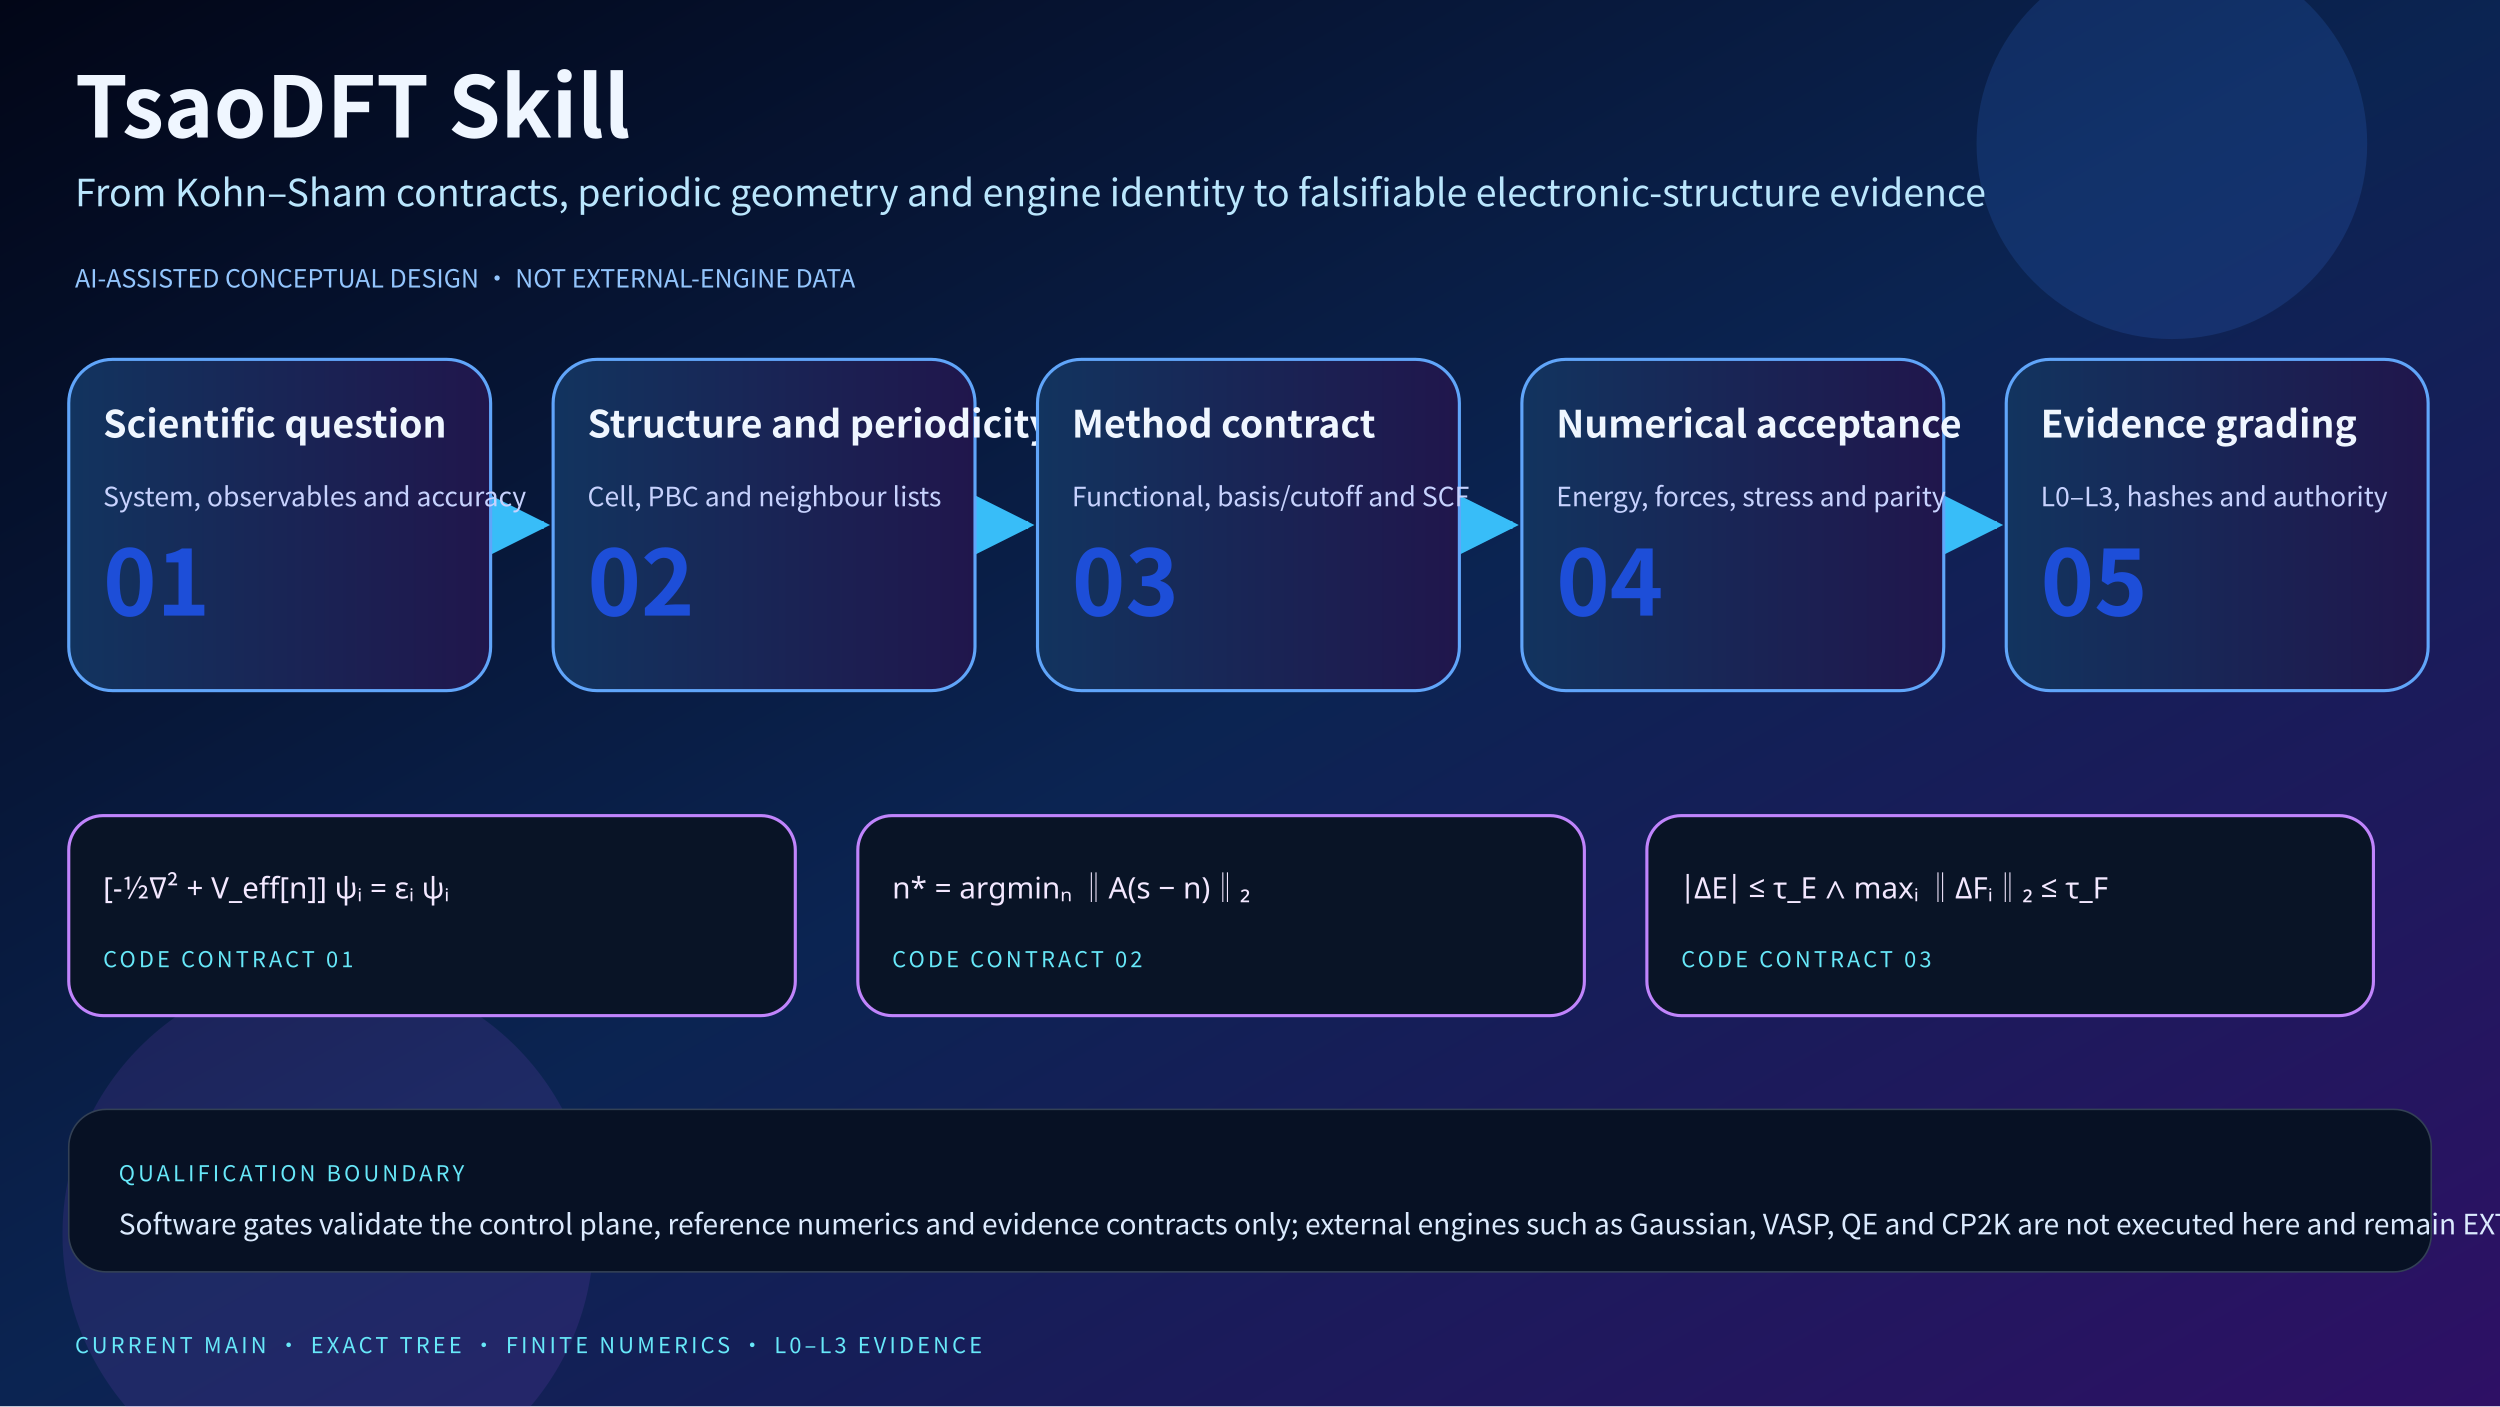
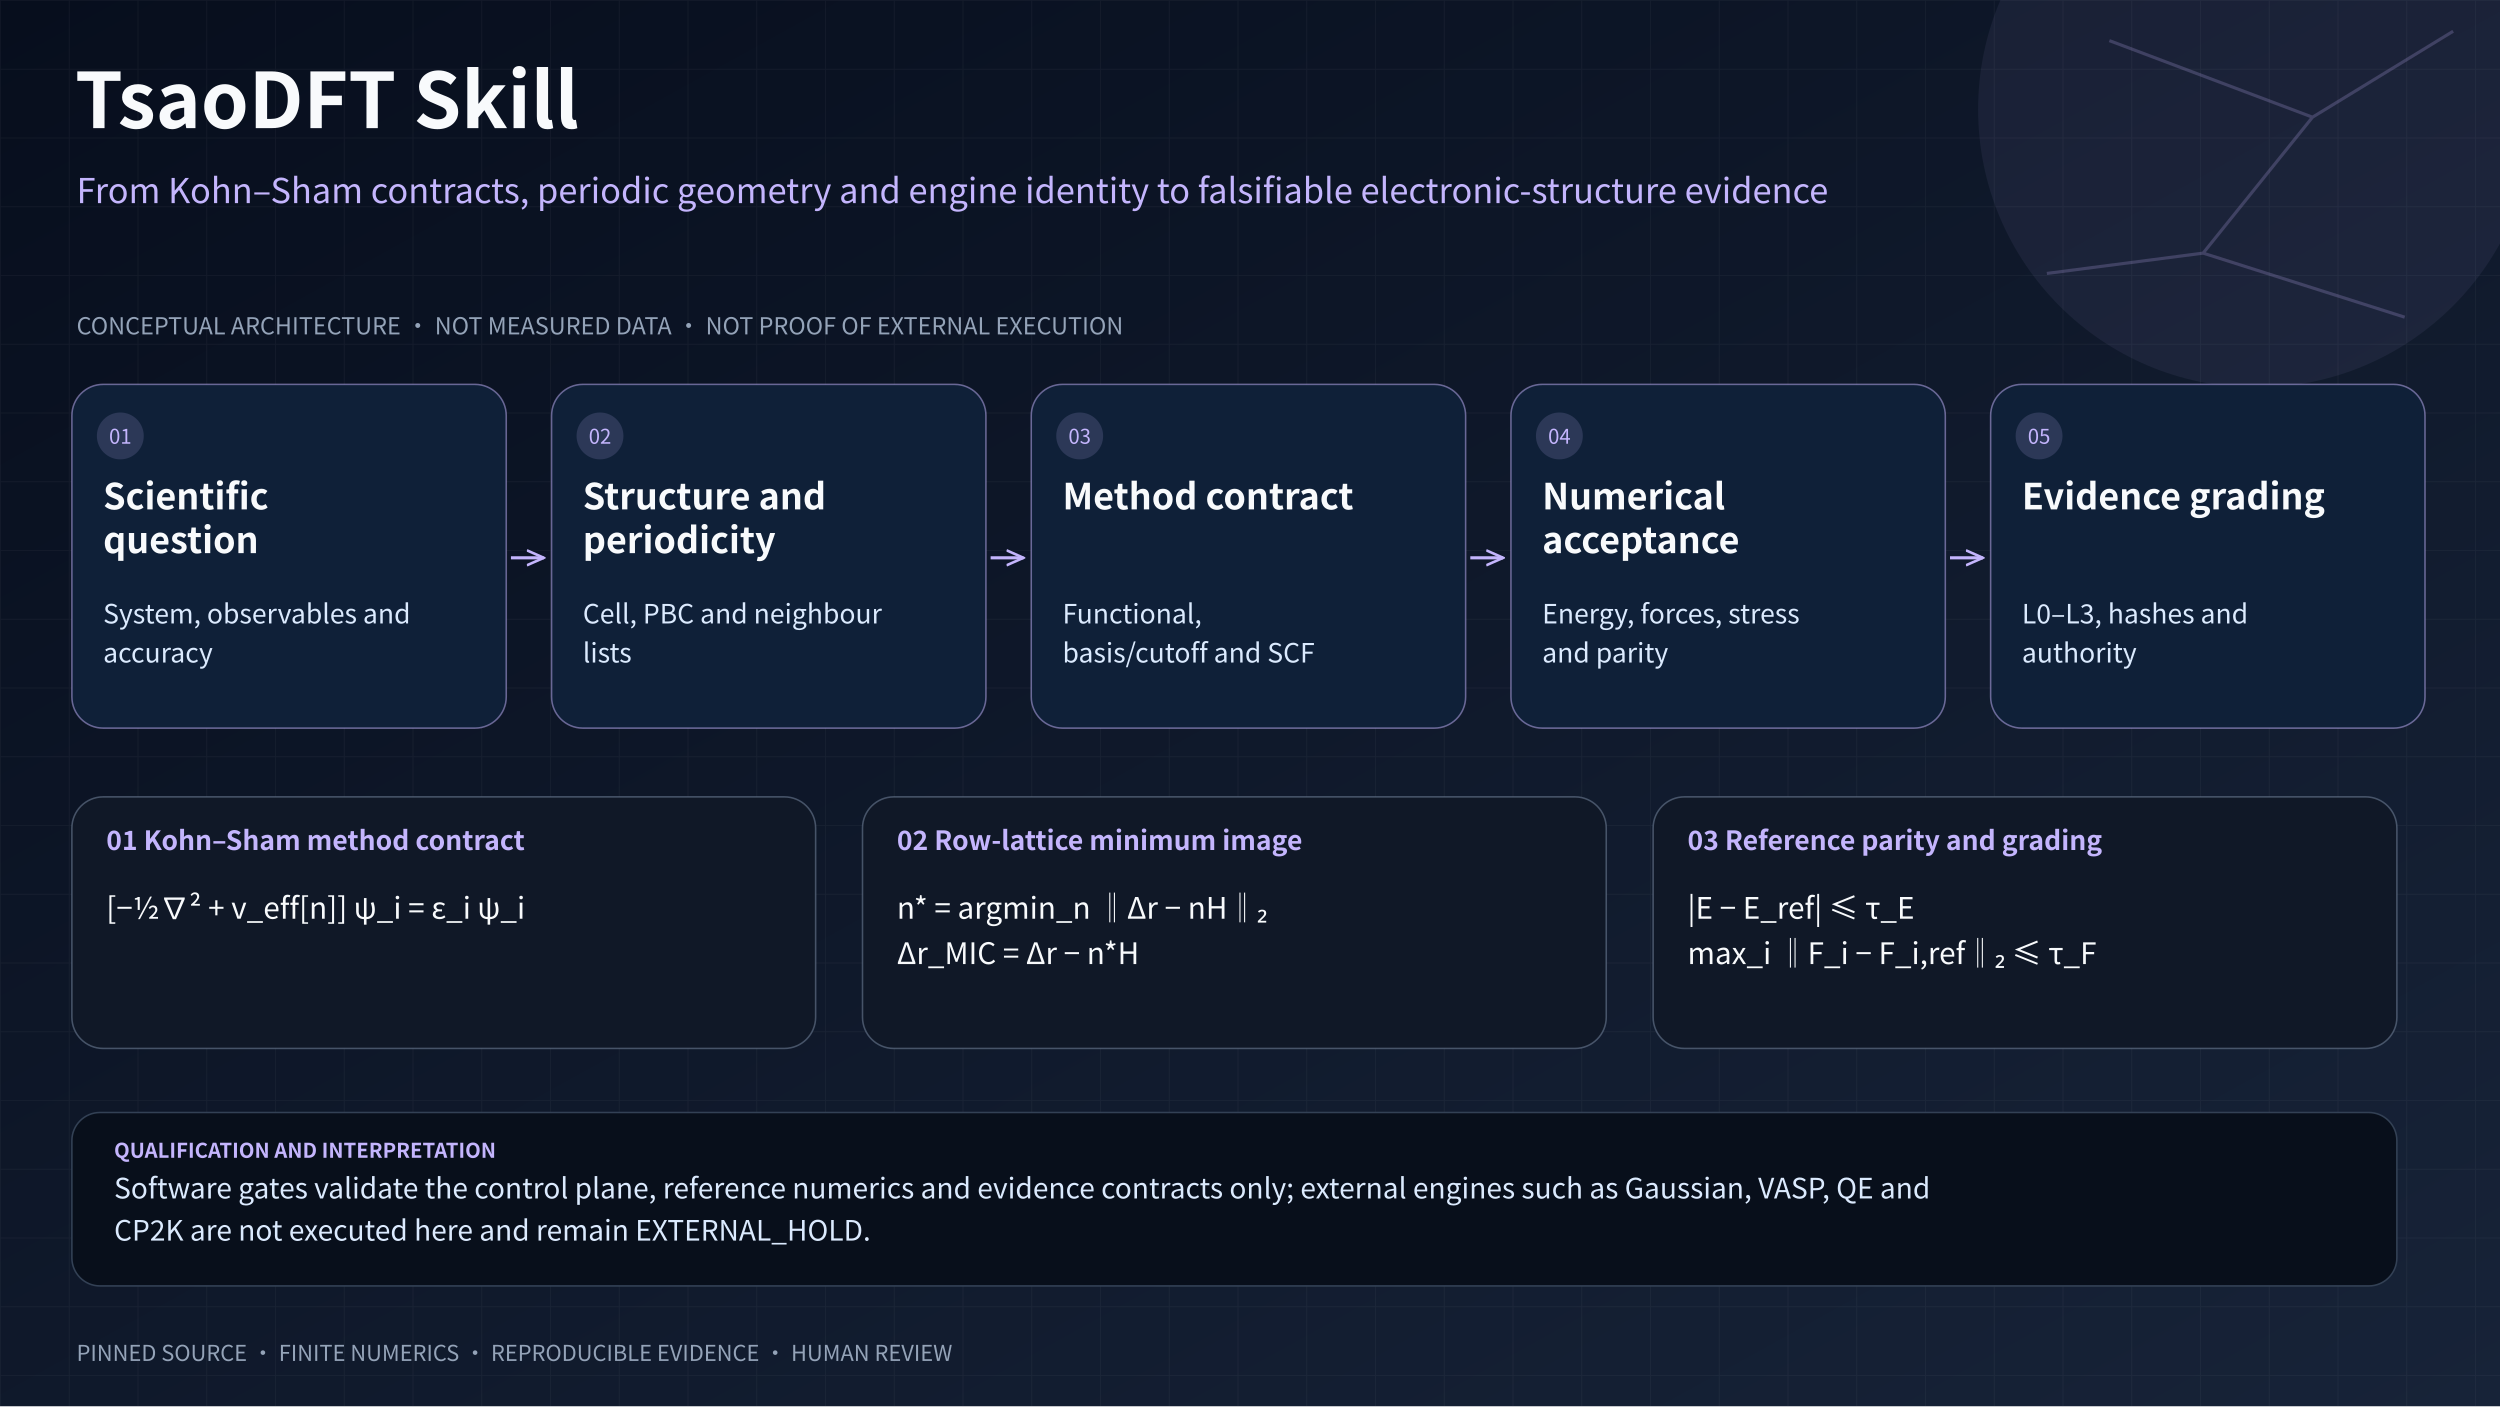
- <svg xmlns="http://www.w3.org/2000/svg" viewBox="0 0 1600 900" role="img" aria-labelledby="title desc">
+ <svg xmlns="http://www.w3.org/2000/svg" viewBox="0 0 1600 900" role="img" aria-labelledby="title desc" lang="en">
  <defs>
-     <linearGradient id="bg" x1="0" y1="0" x2="1" y2="1">
-       <stop offset="0" stop-color="#020617" />
-       <stop offset=".5" stop-color="#0b2452" />
-       <stop offset="1" stop-color="#2e1065" />
+     <linearGradient id="background" x2="1" y2="1">
+       <stop stop-color="#070e1d" />
+       <stop offset="1" stop-color="#172338" />
    </linearGradient>
-     <linearGradient id="card">
-       <stop offset="0" stop-color="#12345f" />
-       <stop offset="1" stop-color="#20164c" />
-     </linearGradient>
-     <marker id="arrow" viewBox="0 0 10 10" refX="9" refY="5" markerWidth="8" markerHeight="8" orient="auto">
-       <path d="M0 0L10 5L0 10Z" fill="#38bdf8" />
+     <pattern id="grid" width="44" height="44" patternUnits="userSpaceOnUse">
+       <path d="M44 0H0V44" fill="none" stroke="#cbd5e1" stroke-opacity=".055" />
+     </pattern>
+     <marker id="arrow" viewBox="0 0 10 10" refX="9" refY="5" markerWidth="6" markerHeight="6" orient="auto">
+       <path d="M0 1L9 5L0 9" fill="none" stroke="#c4b5fd" stroke-width="1.4" />
    </marker>
-     <style>text{font-family:"Noto Sans CJK SC","Microsoft YaHei","PingFang SC","Noto Sans",Arial,sans-serif;fill:#eff6ff}.title{font-size:54px;font-weight:800}.subtitle{font-size:24px;fill:#bae6fd}.stage{font-size:24px;font-weight:750}.detail{font-size:17px;fill:#c7d2fe}.index{font-size:58px;font-weight:800;fill:#1d4ed8}.formula{font-family:"STIX Two Math","Cambria Math","Noto Sans Math","Noto Sans CJK SC",sans-serif;font-size:19px;fill:#f3e8ff}.micro{font-size:14px;letter-spacing:2px;fill:#67e8f9}.boundary{font-size:18px;fill:#dbeafe}.badge{font-size:16px;fill:#93c5fd}</style>
+     <style>text{font-family:"Noto Sans CJK SC","Microsoft YaHei","PingFang SC","Noto Sans",Arial,sans-serif}</style>
  </defs>
-   <rect width="1600" height="900" fill="url(#bg)" />
-   <circle cx="1390" cy="92" r="125" fill="#3b82f6" opacity=".16" />
-   <circle cx="210" cy="790" r="170" fill="#a855f7" opacity=".12" />
-   <text x="48" y="88" class="title">TsaoDFT Skill</text>
-   <text x="48" y="132" class="subtitle">From Kohn–Sham contracts, periodic geometry and engine identity to falsifiable electronic-structure evidence</text>
-   <text x="48" y="184" class="badge">AI-ASSISTED CONCEPTUAL DESIGN · NOT EXTERNAL-ENGINE DATA</text>
-   <path d="M 319 336 H 348" stroke="#38bdf8" stroke-width="5" marker-end="url(#arrow)" />
-   <path d="M 629 336 H 658" stroke="#38bdf8" stroke-width="5" marker-end="url(#arrow)" />
-   <path d="M 939 336 H 968" stroke="#38bdf8" stroke-width="5" marker-end="url(#arrow)" />
-   <path d="M 1249 336 H 1278" stroke="#38bdf8" stroke-width="5" marker-end="url(#arrow)" />
+   <rect width="1600" height="900" fill="url(#background)" />
+   <rect width="1600" height="900" fill="url(#grid)" />
+   <circle cx="1444" cy="70" r="178" fill="#c4b5fd" opacity=".07" />
+   <path d="M1350 26L1480 75L1410 162L1539 203M1480 75L1570 20M1410 162L1310 175" fill="none" stroke="#c4b5fd" stroke-opacity=".22" stroke-width="2" />
+   <text x="48" y="82" font-size="49" font-weight="750" fill="#f8fafc" data-box="48,18.299999999999997,1400,78.5">
+     <tspan x="48" dy="0">TsaoDFT Skill</tspan>
+   </text>
+   <text x="49" y="130" font-size="22" font-weight="400" fill="#c4b5fd" data-box="49,101.4,1465,71">
+     <tspan x="49" dy="0">From Kohn–Sham contracts, periodic geometry and engine identity to falsifiable electronic-structure evidence</tspan>
+   </text>
+   <text x="49" y="214" font-size="15" font-weight="400" fill="#94a3b8" data-box="49,194.5,1470,30.5">
+     <tspan x="49" dy="0">CONCEPTUAL ARCHITECTURE · NOT MEASURED DATA · NOT PROOF OF EXTERNAL EXECUTION</tspan>
+   </text>
+   <path d="M327 357h21" fill="none" stroke="#c4b5fd" stroke-width="2" marker-end="url(#arrow)" />
+   <path d="M634 357h21" fill="none" stroke="#c4b5fd" stroke-width="2" marker-end="url(#arrow)" />
+   <path d="M941 357h21" fill="none" stroke="#c4b5fd" stroke-width="2" marker-end="url(#arrow)" />
+   <path d="M1248 357h21" fill="none" stroke="#c4b5fd" stroke-width="2" marker-end="url(#arrow)" />
  <g>
-     <rect x="44" y="230" width="270" height="212" rx="28" fill="url(#card)" stroke="#60a5fa" stroke-width="2" />
-     <text x="66" y="280" class="stage">Scientific question</text>
-     <text x="66" y="324" class="detail">System, observables and accuracy</text>
-     <text x="66" y="394" class="index">01</text>
+     <rect x="46" y="246" width="278" height="220" rx="20" fill="#0f2038" stroke="#c4b5fd" stroke-opacity=".5" />
+     <circle cx="77" cy="279" r="15" fill="#c4b5fd" fill-opacity=".16" />
+     <text x="77" y="284" text-anchor="middle" font-size="13" fill="#c4b5fd">01</text>
+     <text x="66" y="326" font-size="23" font-weight="700" fill="#f8fafc" data-box="66,296.1,237,67.5">
+       <tspan x="66" dy="0">Scientific</tspan>
+       <tspan x="66" dy="28">question</tspan>
+     </text>
+     <text x="66" y="399" font-size="17" font-weight="400" fill="#dbeafe" data-box="66,376.9,237,58.5">
+       <tspan x="66" dy="0">System, observables and</tspan>
+       <tspan x="66" dy="25">accuracy</tspan>
+     </text>
  </g>
  <g>
-     <rect x="354" y="230" width="270" height="212" rx="28" fill="url(#card)" stroke="#60a5fa" stroke-width="2" />
-     <text x="376" y="280" class="stage">Structure and periodicity</text>
-     <text x="376" y="324" class="detail">Cell, PBC and neighbour lists</text>
-     <text x="376" y="394" class="index">02</text>
+     <rect x="353" y="246" width="278" height="220" rx="20" fill="#0f2038" stroke="#c4b5fd" stroke-opacity=".5" />
+     <circle cx="384" cy="279" r="15" fill="#c4b5fd" fill-opacity=".16" />
+     <text x="384" y="284" text-anchor="middle" font-size="13" fill="#c4b5fd">02</text>
+     <text x="373" y="326" font-size="23" font-weight="700" fill="#f8fafc" data-box="373,296.1,237,67.5">
+       <tspan x="373" dy="0">Structure and</tspan>
+       <tspan x="373" dy="28">periodicity</tspan>
+     </text>
+     <text x="373" y="399" font-size="17" font-weight="400" fill="#dbeafe" data-box="373,376.9,237,58.5">
+       <tspan x="373" dy="0">Cell, PBC and neighbour</tspan>
+       <tspan x="373" dy="25">lists</tspan>
+     </text>
  </g>
  <g>
-     <rect x="664" y="230" width="270" height="212" rx="28" fill="url(#card)" stroke="#60a5fa" stroke-width="2" />
-     <text x="686" y="280" class="stage">Method contract</text>
-     <text x="686" y="324" class="detail">Functional, basis/cutoff and SCF</text>
-     <text x="686" y="394" class="index">03</text>
+     <rect x="660" y="246" width="278" height="220" rx="20" fill="#0f2038" stroke="#c4b5fd" stroke-opacity=".5" />
+     <circle cx="691" cy="279" r="15" fill="#c4b5fd" fill-opacity=".16" />
+     <text x="691" y="284" text-anchor="middle" font-size="13" fill="#c4b5fd">03</text>
+     <text x="680" y="326" font-size="23" font-weight="700" fill="#f8fafc" data-box="680,296.1,237,67.5">
+       <tspan x="680" dy="0">Method contract</tspan>
+     </text>
+     <text x="680" y="399" font-size="17" font-weight="400" fill="#dbeafe" data-box="680,376.9,237,58.5">
+       <tspan x="680" dy="0">Functional,</tspan>
+       <tspan x="680" dy="25">basis/cutoff and SCF</tspan>
+     </text>
  </g>
  <g>
-     <rect x="974" y="230" width="270" height="212" rx="28" fill="url(#card)" stroke="#60a5fa" stroke-width="2" />
-     <text x="996" y="280" class="stage">Numerical acceptance</text>
-     <text x="996" y="324" class="detail">Energy, forces, stress and parity</text>
-     <text x="996" y="394" class="index">04</text>
+     <rect x="967" y="246" width="278" height="220" rx="20" fill="#0f2038" stroke="#c4b5fd" stroke-opacity=".5" />
+     <circle cx="998" cy="279" r="15" fill="#c4b5fd" fill-opacity=".16" />
+     <text x="998" y="284" text-anchor="middle" font-size="13" fill="#c4b5fd">04</text>
+     <text x="987" y="326" font-size="23" font-weight="700" fill="#f8fafc" data-box="987,296.1,237,67.5">
+       <tspan x="987" dy="0">Numerical</tspan>
+       <tspan x="987" dy="28">acceptance</tspan>
+     </text>
+     <text x="987" y="399" font-size="17" font-weight="400" fill="#dbeafe" data-box="987,376.9,237,58.5">
+       <tspan x="987" dy="0">Energy, forces, stress</tspan>
+       <tspan x="987" dy="25">and parity</tspan>
+     </text>
  </g>
  <g>
-     <rect x="1284" y="230" width="270" height="212" rx="28" fill="url(#card)" stroke="#60a5fa" stroke-width="2" />
-     <text x="1306" y="280" class="stage">Evidence grading</text>
-     <text x="1306" y="324" class="detail">L0–L3, hashes and authority</text>
-     <text x="1306" y="394" class="index">05</text>
+     <rect x="1274" y="246" width="278" height="220" rx="20" fill="#0f2038" stroke="#c4b5fd" stroke-opacity=".5" />
+     <circle cx="1305" cy="279" r="15" fill="#c4b5fd" fill-opacity=".16" />
+     <text x="1305" y="284" text-anchor="middle" font-size="13" fill="#c4b5fd">05</text>
+     <text x="1294" y="326" font-size="23" font-weight="700" fill="#f8fafc" data-box="1294,296.1,237,67.5">
+       <tspan x="1294" dy="0">Evidence grading</tspan>
+     </text>
+     <text x="1294" y="399" font-size="17" font-weight="400" fill="#dbeafe" data-box="1294,376.9,237,58.5">
+       <tspan x="1294" dy="0">L0–L3, hashes and</tspan>
+       <tspan x="1294" dy="25">authority</tspan>
+     </text>
  </g>
  <g>
-     <rect x="44" y="522" width="465" height="128" rx="22" fill="#091426" stroke="#c084fc" stroke-width="2" />
-     <text x="66" y="575" class="formula">[-½∇² + V_eff[n]] ψᵢ = εᵢ ψᵢ</text>
-     <text x="66" y="619" class="micro">CODE CONTRACT 01</text>
+     <rect x="46" y="510" width="476" height="161" rx="20" fill="#101827" stroke="#64748b" stroke-opacity=".65" />
+     <text x="68" y="544" font-size="17" font-weight="650" fill="#c4b5fd" data-box="68,521.9,432,30.5">
+       <tspan x="68" dy="0">01  Kohn–Sham method contract</tspan>
+     </text>
+     <text x="68" y="588" font-size="19" font-weight="400" fill="#f8fafc" data-box="68,563.3,432,35.5">
+       <tspan x="68" dy="0">[−½∇² + v_eff[n]] ψ_i = ε_i ψ_i</tspan>
+     </text>
  </g>
  <g>
-     <rect x="549" y="522" width="465" height="128" rx="22" fill="#091426" stroke="#c084fc" stroke-width="2" />
-     <text x="571" y="575" class="formula">n* = argminₙ ‖A(s − n)‖₂</text>
-     <text x="571" y="619" class="micro">CODE CONTRACT 02</text>
+     <rect x="552" y="510" width="476" height="161" rx="20" fill="#101827" stroke="#64748b" stroke-opacity=".65" />
+     <text x="574" y="544" font-size="17" font-weight="650" fill="#c4b5fd" data-box="574,521.9,432,30.5">
+       <tspan x="574" dy="0">02  Row-lattice minimum image</tspan>
+     </text>
+     <text x="574" y="588" font-size="19" font-weight="400" fill="#f8fafc" data-box="574,563.3,432,35.5">
+       <tspan x="574" dy="0">n* = argmin_n ‖Δr − nH‖₂</tspan>
+     </text>
+     <text x="574" y="617" font-size="19" font-weight="400" fill="#f8fafc" data-box="574,592.3,432,35.5">
+       <tspan x="574" dy="0">Δr_MIC = Δr − n*H</tspan>
+     </text>
  </g>
  <g>
-     <rect x="1054" y="522" width="465" height="128" rx="22" fill="#091426" stroke="#c084fc" stroke-width="2" />
-     <text x="1076" y="575" class="formula">|ΔE| ≤ τ_E ∧ maxᵢ ‖ΔFᵢ‖₂ ≤ τ_F</text>
-     <text x="1076" y="619" class="micro">CODE CONTRACT 03</text>
+     <rect x="1058" y="510" width="476" height="161" rx="20" fill="#101827" stroke="#64748b" stroke-opacity=".65" />
+     <text x="1080" y="544" font-size="17" font-weight="650" fill="#c4b5fd" data-box="1080,521.9,432,30.5">
+       <tspan x="1080" dy="0">03  Reference parity and grading</tspan>
+     </text>
+     <text x="1080" y="588" font-size="19" font-weight="400" fill="#f8fafc" data-box="1080,563.3,432,35.5">
+       <tspan x="1080" dy="0">|E − E_ref| ≤ τ_E</tspan>
+     </text>
+     <text x="1080" y="617" font-size="19" font-weight="400" fill="#f8fafc" data-box="1080,592.3,432,35.5">
+       <tspan x="1080" dy="0">max_i ‖F_i − F_i,ref‖₂ ≤ τ_F</tspan>
+     </text>
  </g>
-   <rect x="44" y="710" width="1512" height="104" rx="24" fill="#071124" stroke="#334155" />
-   <text x="76" y="756" class="micro">QUALIFICATION BOUNDARY</text>
-   <text x="76" y="790" class="boundary">Software gates validate the control plane, reference numerics and evidence contracts only; external engines such as Gaussian, VASP, QE and CP2K are not executed here and remain EXTERNAL_HOLD.</text>
-   <text x="48" y="866" class="micro">CURRENT MAIN · EXACT TREE · FINITE NUMERICS · L0–L3 EVIDENCE</text>
+   <rect x="46" y="712" width="1488" height="111" rx="18" fill="#080f1b" stroke="#334155" />
+   <text x="73" y="741" font-size="13" font-weight="650" fill="#c4b5fd" data-box="73,724.1,1440,26.5">
+     <tspan x="73" dy="0">QUALIFICATION AND INTERPRETATION</tspan>
+   </text>
+   <text x="73" y="767" font-size="18" font-weight="400" fill="#dbeafe" data-box="73,743.6,1440,63">
+     <tspan x="73" dy="0">Software gates validate the control plane, reference numerics and evidence contracts only; external engines such as Gaussian, VASP, QE and</tspan>
+     <tspan x="73" dy="27">CP2K are not executed here and remain EXTERNAL_HOLD.</tspan>
+   </text>
+   <text x="49" y="871" font-size="14" font-weight="400" fill="#94a3b8" data-box="49,852.8,1470,27">
+     <tspan x="49" dy="0">PINNED SOURCE · FINITE NUMERICS · REPRODUCIBLE EVIDENCE · HUMAN REVIEW</tspan>
+   </text>
</svg>
